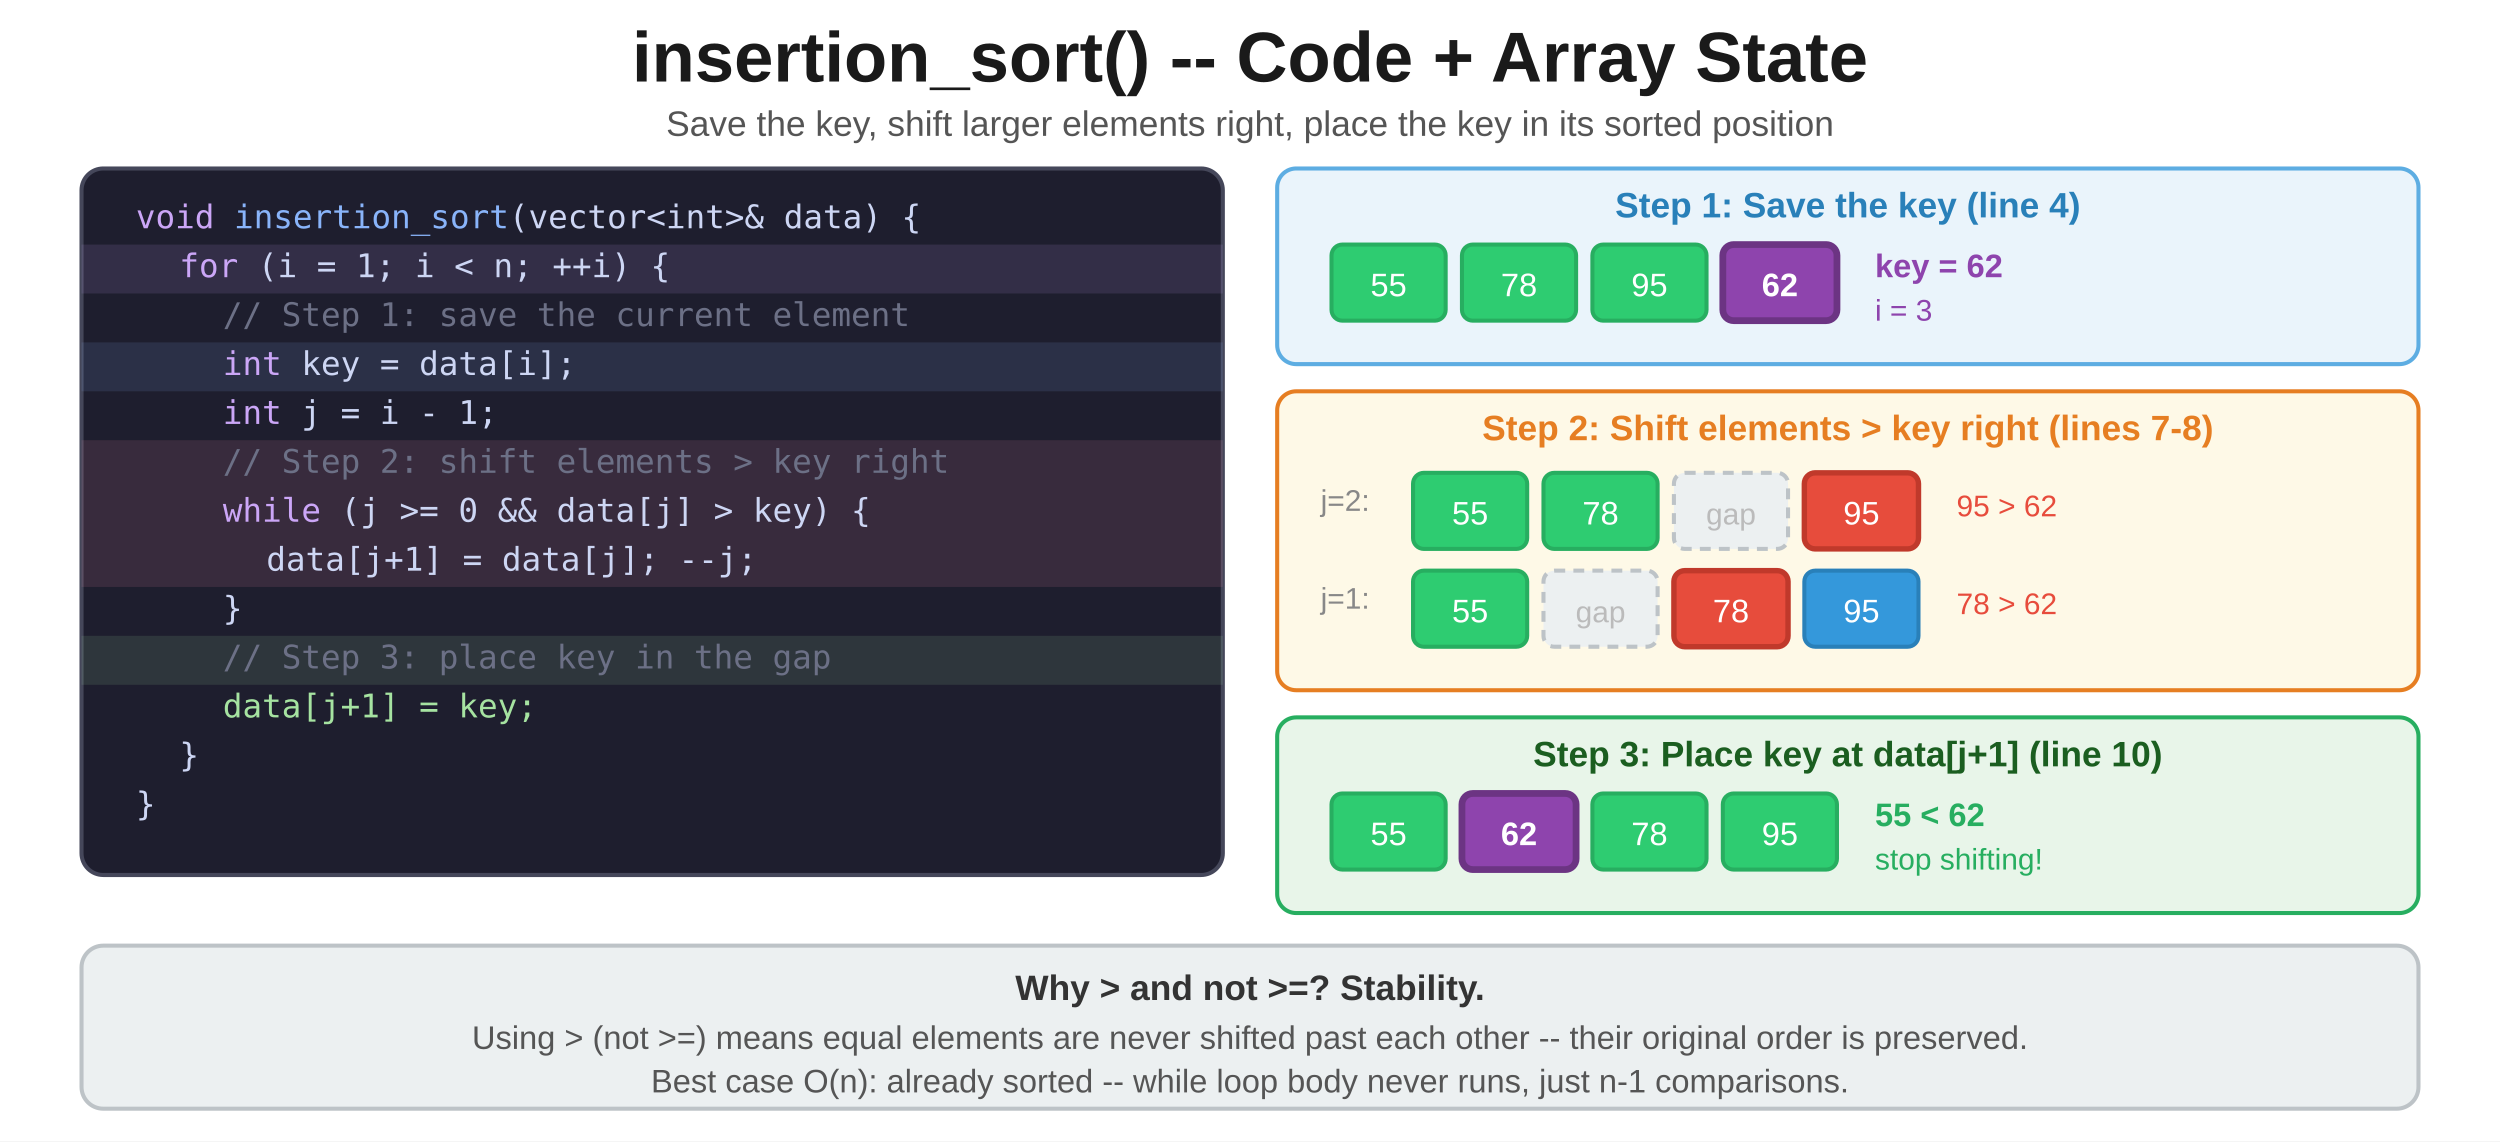
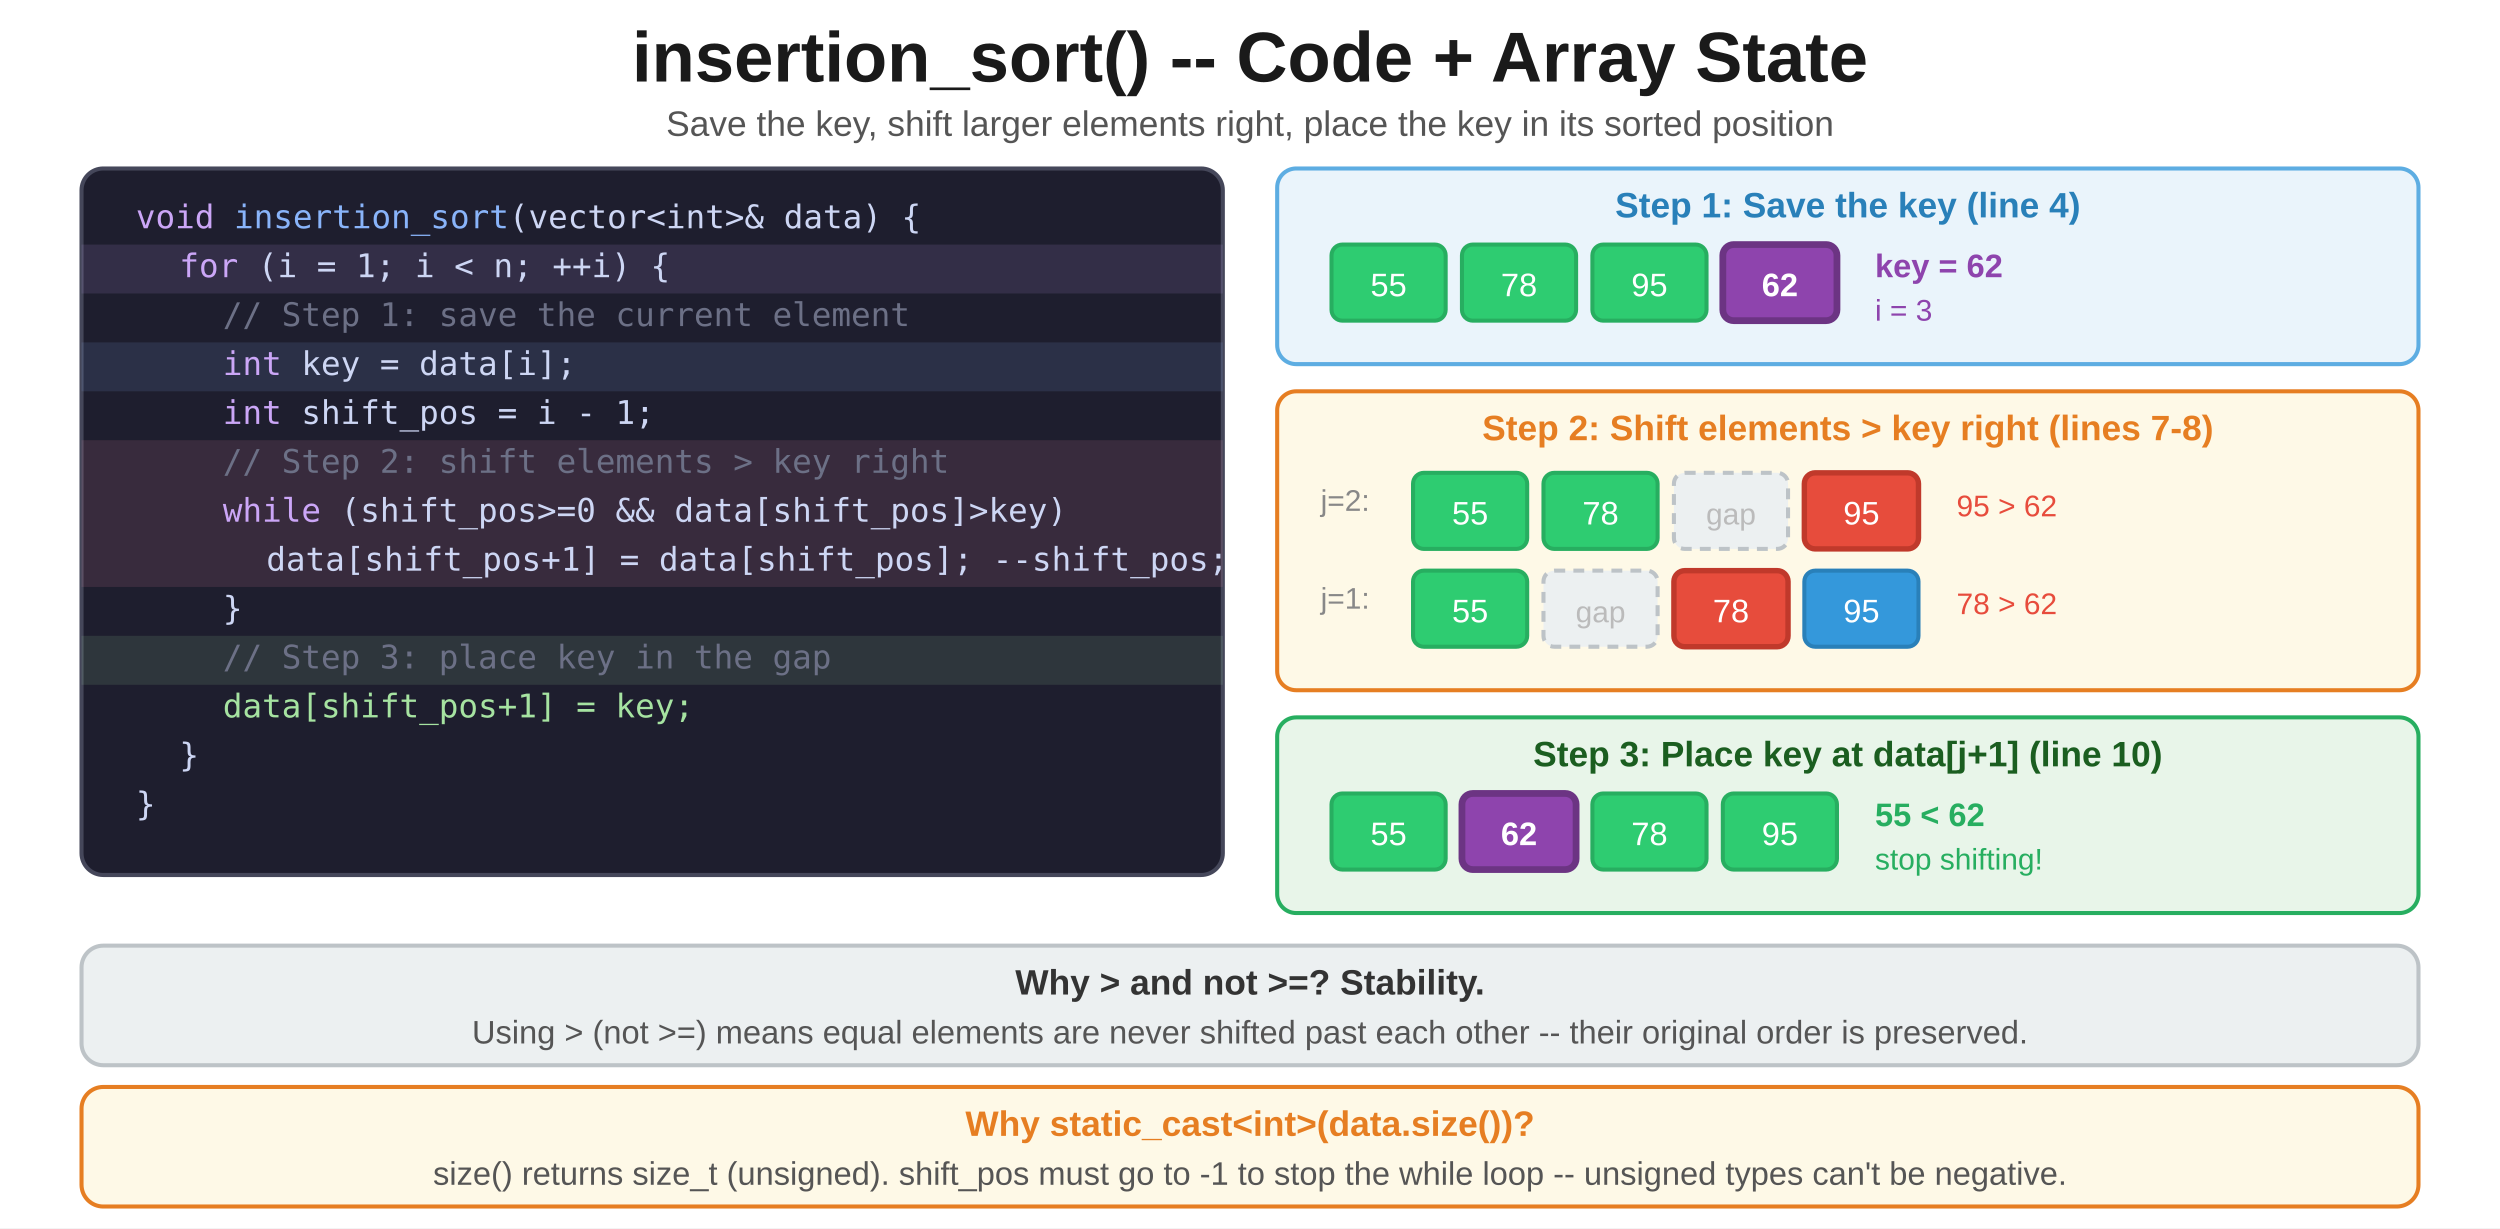
- <svg xmlns="http://www.w3.org/2000/svg" viewBox="0 0 920 420" font-family="'Segoe UI', Arial, sans-serif">
+ <svg xmlns="http://www.w3.org/2000/svg" viewBox="0 0 920 452" font-family="'Segoe UI', Arial, sans-serif">
  <rect width="100%" height="100%" fill="white" />
  <text x="460" y="30" text-anchor="middle" fill="#1a1a1a" font-size="26" font-weight="bold">insertion_sort() -- Code + Array State</text>
  <text x="460" y="50" text-anchor="middle" fill="#555" font-size="13">Save the key, shift larger elements right, place the key in its sorted position</text>
  <rect x="30" y="62" width="420" height="260" rx="8" fill="#1e1e2e" stroke="#45475a" stroke-width="1.5" />
  <rect x="30" y="90" width="420" height="18" fill="#cba6f720" />
  <rect x="30" y="126" width="420" height="18" fill="#89b4fa20" />
  <rect x="30" y="162" width="420" height="54" fill="#f38ba820" />
  <rect x="30" y="234" width="420" height="18" fill="#a6e3a120" />
  <text x="50" y="84" fill="#cdd6f4" font-size="12" font-family="Consolas, monospace">
    <tspan fill="#cba6f7">void</tspan>
    <tspan fill="#89b4fa">insertion_sort</tspan>(vector&lt;int&gt;&amp; data) {</text>
  <text x="66" y="102" fill="#cdd6f4" font-size="12" font-family="Consolas, monospace">
    <tspan fill="#cba6f7">for</tspan> (i = 1; i &lt; n; ++i) {</text>
  <text x="82" y="120" fill="#6c7086" font-size="12" font-family="Consolas, monospace">// Step 1: save the current element</text>
  <text x="82" y="138" fill="#cdd6f4" font-size="12" font-family="Consolas, monospace">
    <tspan fill="#cba6f7">int</tspan> key = data[i];</text>
  <text x="82" y="156" fill="#cdd6f4" font-size="12" font-family="Consolas, monospace">
-     <tspan fill="#cba6f7">int</tspan> j = i - 1;</text>
+     <tspan fill="#cba6f7">int</tspan> shift_pos = i - 1;</text>
  <text x="82" y="174" fill="#6c7086" font-size="12" font-family="Consolas, monospace">// Step 2: shift elements &gt; key right</text>
  <text x="82" y="192" fill="#cdd6f4" font-size="12" font-family="Consolas, monospace">
-     <tspan fill="#cba6f7">while</tspan> (j &gt;= 0 &amp;&amp; data[j] &gt; key) {</text>
-   <text x="98" y="210" fill="#cdd6f4" font-size="12" font-family="Consolas, monospace">data[j+1] = data[j]; --j;</text>
+     <tspan fill="#cba6f7">while</tspan> (shift_pos&gt;=0 &amp;&amp; data[shift_pos]&gt;key)</text>
+   <text x="98" y="210" fill="#cdd6f4" font-size="12" font-family="Consolas, monospace">data[shift_pos+1] = data[shift_pos]; --shift_pos;</text>
  <text x="82" y="228" fill="#cdd6f4" font-size="12" font-family="Consolas, monospace">}</text>
  <text x="82" y="246" fill="#6c7086" font-size="12" font-family="Consolas, monospace">// Step 3: place key in the gap</text>
-   <text x="82" y="264" fill="#a6e3a1" font-size="12" font-family="Consolas, monospace">data[j+1] = key;</text>
+   <text x="82" y="264" fill="#a6e3a1" font-size="12" font-family="Consolas, monospace">data[shift_pos+1] = key;</text>
  <text x="66" y="282" fill="#cdd6f4" font-size="12" font-family="Consolas, monospace">}</text>
  <text x="50" y="300" fill="#cdd6f4" font-size="12" font-family="Consolas, monospace">}</text>
  <rect x="470" y="62" width="420" height="72" rx="7" fill="#eaf4fb" stroke="#5dade2" stroke-width="1.5" />
  <text x="680" y="80" text-anchor="middle" fill="#2980b9" font-size="13" font-weight="bold">Step 1: Save the key (line 4)</text>
  <rect x="490" y="90" width="42" height="28" rx="4" fill="#2ecc71" stroke="#27ae60" stroke-width="1.5" />
  <text x="511" y="109" text-anchor="middle" fill="#fff" font-size="12">55</text>
  <rect x="538" y="90" width="42" height="28" rx="4" fill="#2ecc71" stroke="#27ae60" stroke-width="1.5" />
  <text x="559" y="109" text-anchor="middle" fill="#fff" font-size="12">78</text>
  <rect x="586" y="90" width="42" height="28" rx="4" fill="#2ecc71" stroke="#27ae60" stroke-width="1.5" />
  <text x="607" y="109" text-anchor="middle" fill="#fff" font-size="12">95</text>
  <rect x="634" y="90" width="42" height="28" rx="4" fill="#8e44ad" stroke="#6c3483" stroke-width="2.5" />
  <text x="655" y="109" text-anchor="middle" fill="#fff" font-size="12" font-weight="bold">62</text>
  <text x="690" y="102" fill="#8e44ad" font-size="12" font-weight="bold">key = 62</text>
  <text x="690" y="118" fill="#8e44ad" font-size="11">i = 3</text>
  <rect x="470" y="144" width="420" height="110" rx="7" fill="#fef9e7" stroke="#e67e22" stroke-width="1.5" />
  <text x="680" y="162" text-anchor="middle" fill="#e67e22" font-size="13" font-weight="bold">Step 2: Shift elements &gt; key right (lines 7-8)</text>
  <text x="486" y="188" fill="#888" font-size="11">j=2:</text>
  <rect x="520" y="174" width="42" height="28" rx="4" fill="#2ecc71" stroke="#27ae60" stroke-width="1.5" />
  <text x="541" y="193" text-anchor="middle" fill="#fff" font-size="12">55</text>
  <rect x="568" y="174" width="42" height="28" rx="4" fill="#2ecc71" stroke="#27ae60" stroke-width="1.5" />
  <text x="589" y="193" text-anchor="middle" fill="#fff" font-size="12">78</text>
  <rect x="616" y="174" width="42" height="28" rx="4" fill="#ecf0f1" stroke="#bdc3c7" stroke-width="1.5" stroke-dasharray="4,3" />
  <text x="637" y="193" text-anchor="middle" fill="#bbb" font-size="11">gap</text>
  <rect x="664" y="174" width="42" height="28" rx="4" fill="#e74c3c" stroke="#c0392b" stroke-width="2" />
  <text x="685" y="193" text-anchor="middle" fill="#fff" font-size="12">95</text>
  <text x="720" y="190" fill="#e74c3c" font-size="11">95 &gt; 62</text>
  <text x="486" y="224" fill="#888" font-size="11">j=1:</text>
  <rect x="520" y="210" width="42" height="28" rx="4" fill="#2ecc71" stroke="#27ae60" stroke-width="1.5" />
  <text x="541" y="229" text-anchor="middle" fill="#fff" font-size="12">55</text>
  <rect x="568" y="210" width="42" height="28" rx="4" fill="#ecf0f1" stroke="#bdc3c7" stroke-width="1.5" stroke-dasharray="4,3" />
  <text x="589" y="229" text-anchor="middle" fill="#bbb" font-size="11">gap</text>
  <rect x="616" y="210" width="42" height="28" rx="4" fill="#e74c3c" stroke="#c0392b" stroke-width="2" />
  <text x="637" y="229" text-anchor="middle" fill="#fff" font-size="12">78</text>
  <rect x="664" y="210" width="42" height="28" rx="4" fill="#3498db" stroke="#2980b9" stroke-width="1.5" />
  <text x="685" y="229" text-anchor="middle" fill="#fff" font-size="12">95</text>
  <text x="720" y="226" fill="#e74c3c" font-size="11">78 &gt; 62</text>
  <rect x="470" y="264" width="420" height="72" rx="7" fill="#e8f5e9" stroke="#27ae60" stroke-width="1.5" />
  <text x="680" y="282" text-anchor="middle" fill="#1b5e20" font-size="13" font-weight="bold">Step 3: Place key at data[j+1] (line 10)</text>
  <rect x="490" y="292" width="42" height="28" rx="4" fill="#2ecc71" stroke="#27ae60" stroke-width="1.5" />
  <text x="511" y="311" text-anchor="middle" fill="#fff" font-size="12">55</text>
  <rect x="538" y="292" width="42" height="28" rx="4" fill="#8e44ad" stroke="#6c3483" stroke-width="2.5" />
  <text x="559" y="311" text-anchor="middle" fill="#fff" font-size="12" font-weight="bold">62</text>
  <rect x="586" y="292" width="42" height="28" rx="4" fill="#2ecc71" stroke="#27ae60" stroke-width="1.5" />
  <text x="607" y="311" text-anchor="middle" fill="#fff" font-size="12">78</text>
  <rect x="634" y="292" width="42" height="28" rx="4" fill="#2ecc71" stroke="#27ae60" stroke-width="1.5" />
  <text x="655" y="311" text-anchor="middle" fill="#fff" font-size="12">95</text>
  <text x="690" y="304" fill="#27ae60" font-size="12" font-weight="bold">55 &lt; 62</text>
  <text x="690" y="320" fill="#27ae60" font-size="11">stop shifting!</text>
-   <rect x="30" y="348" width="860" height="60" rx="8" fill="#ecf0f1" stroke="#bdc3c7" stroke-width="1.5" />
-   <text x="460" y="368" text-anchor="middle" fill="#333" font-size="13" font-weight="bold">Why &gt; and not &gt;=? Stability.</text>
-   <text x="460" y="386" text-anchor="middle" fill="#555" font-size="12">Using &gt; (not &gt;=) means equal elements are never shifted past each other -- their original order is preserved.</text>
-   <text x="460" y="402" text-anchor="middle" fill="#555" font-size="12">Best case O(n): already sorted -- while loop body never runs, just n-1 comparisons.</text>
+   <rect x="30" y="348" width="860" height="44" rx="8" fill="#ecf0f1" stroke="#bdc3c7" stroke-width="1.5" />
+   <text x="460" y="366" text-anchor="middle" fill="#333" font-size="13" font-weight="bold">Why &gt; and not &gt;=? Stability.</text>
+   <text x="460" y="384" text-anchor="middle" fill="#555" font-size="12">Using &gt; (not &gt;=) means equal elements are never shifted past each other -- their original order is preserved.</text>
+   <rect x="30" y="400" width="860" height="44" rx="8" fill="#fef9e7" stroke="#e67e22" stroke-width="1.5" />
+   <text x="460" y="418" text-anchor="middle" fill="#e67e22" font-size="13" font-weight="bold">Why static_cast&lt;int&gt;(data.size())?</text>
+   <text x="460" y="436" text-anchor="middle" fill="#555" font-size="12">size() returns size_t (unsigned). shift_pos must go to -1 to stop the while loop -- unsigned types can't be negative.</text>
</svg>
